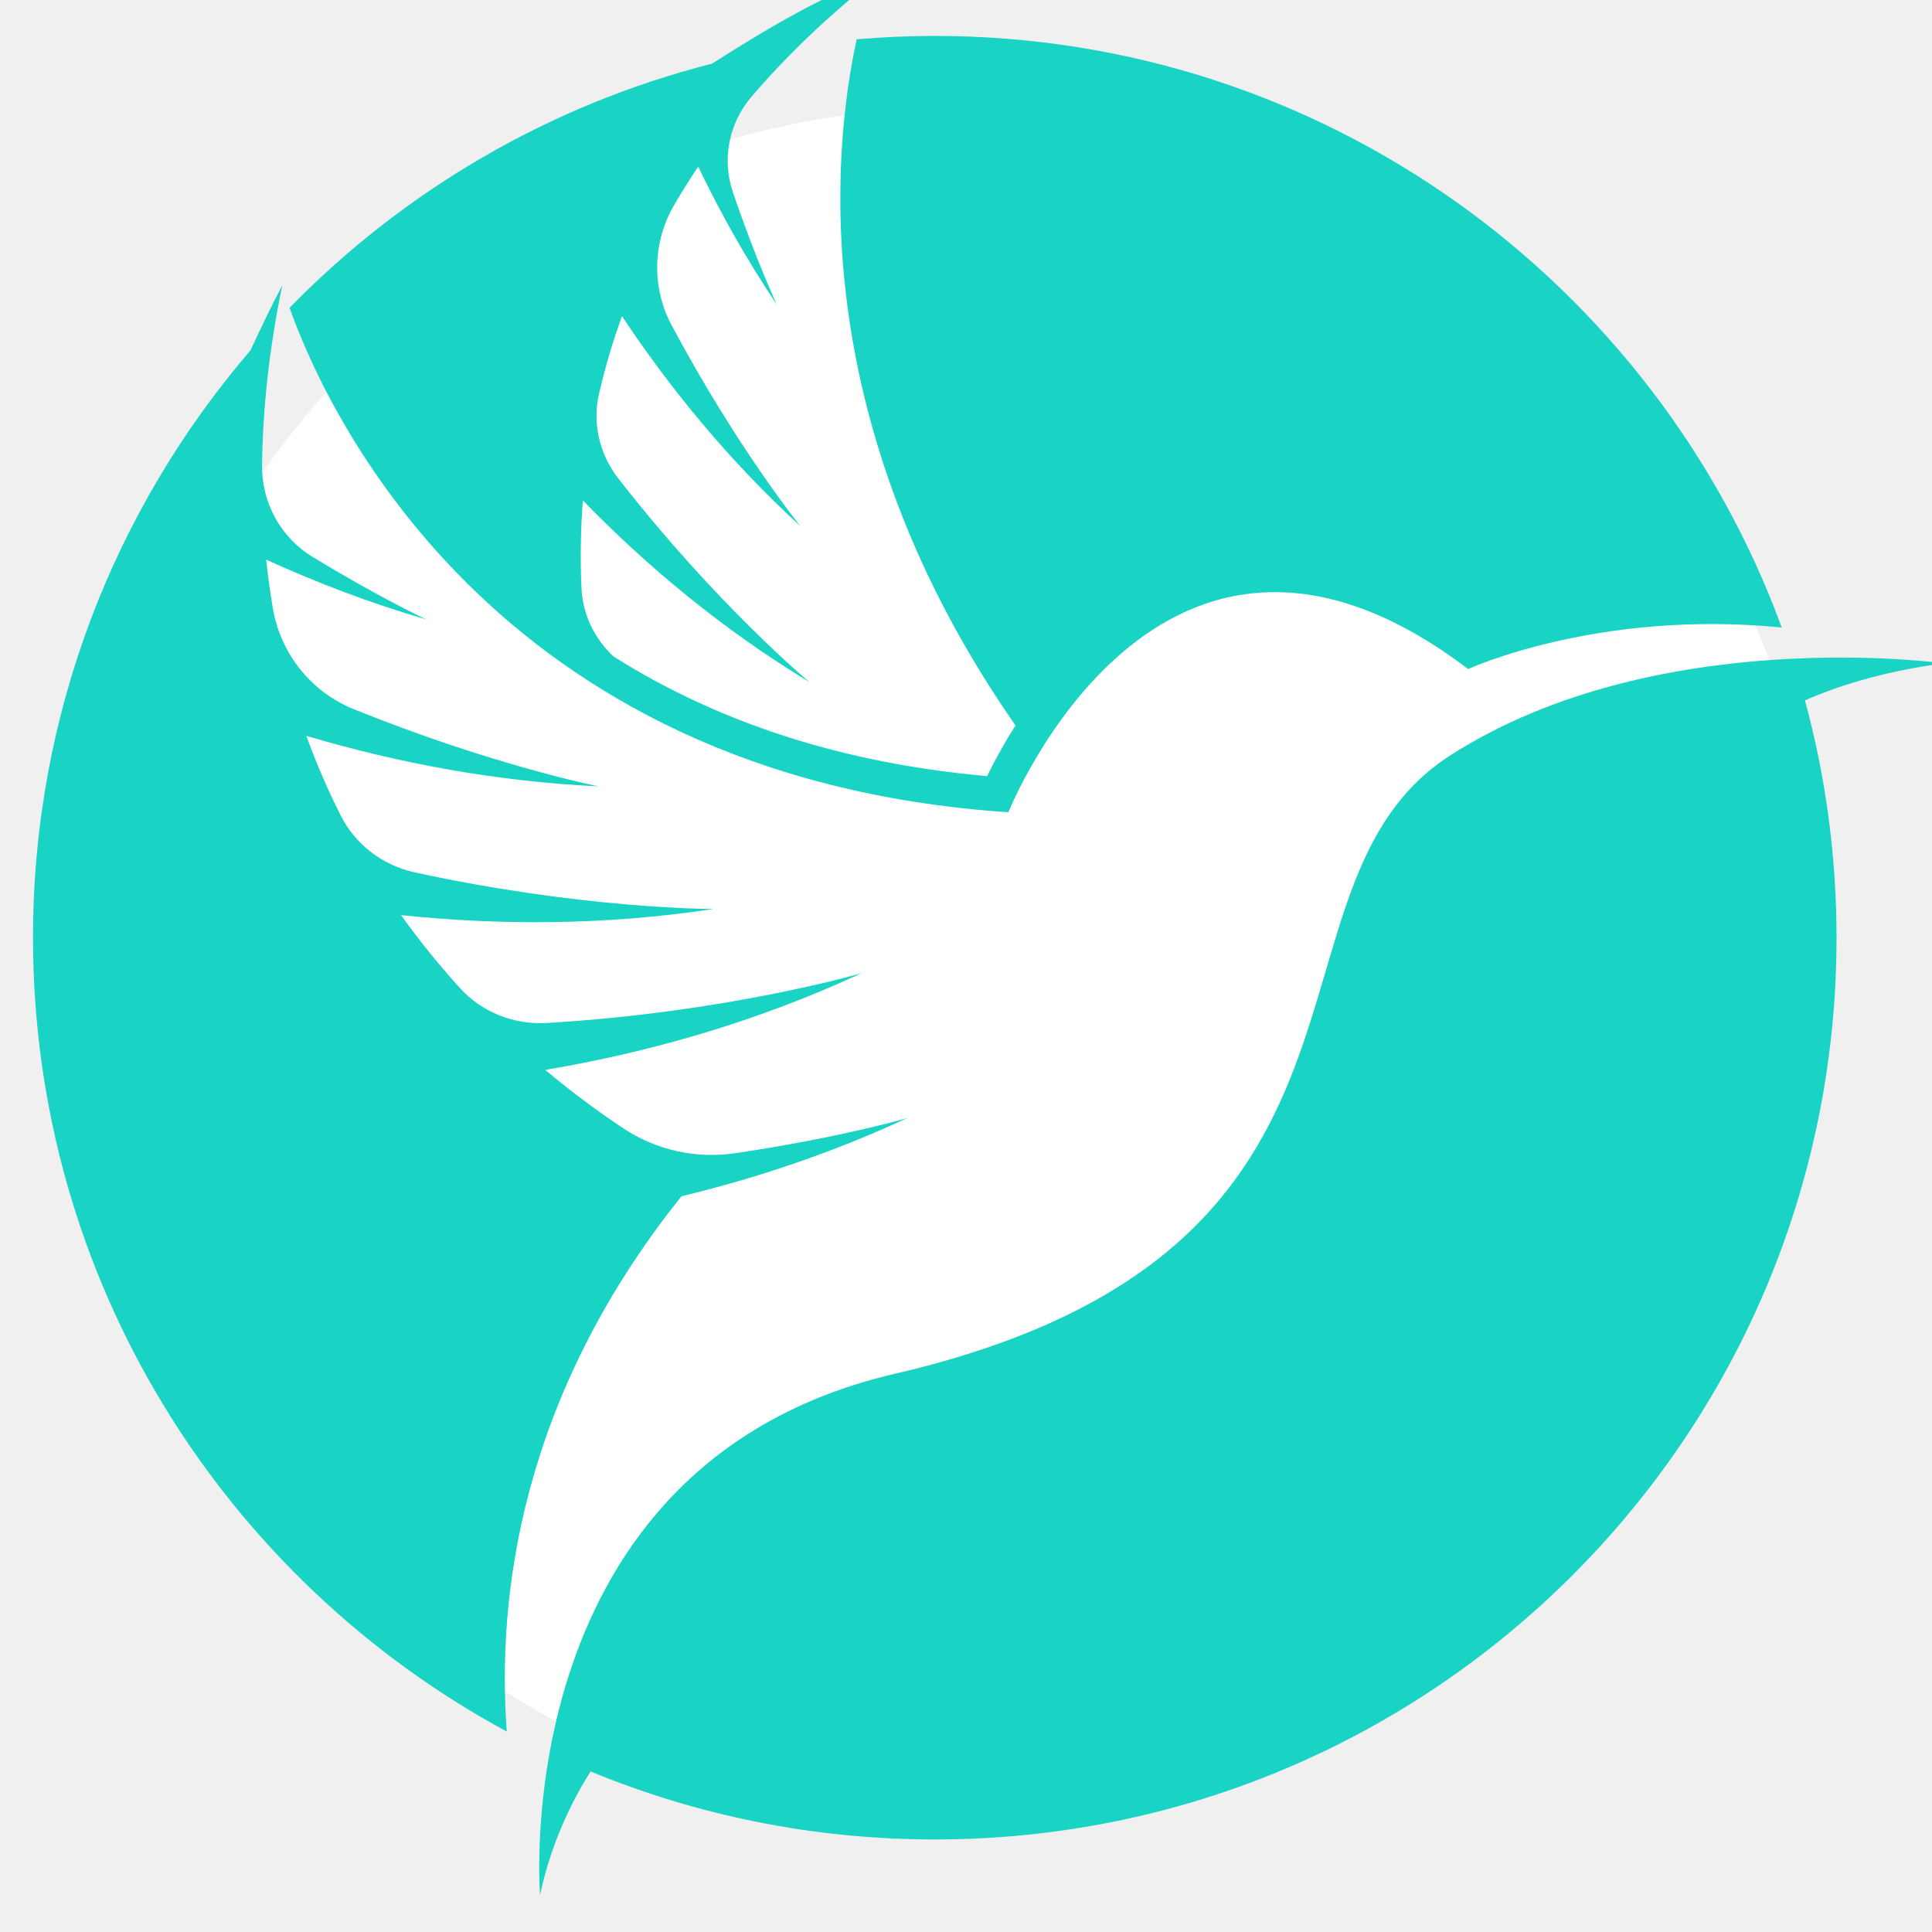
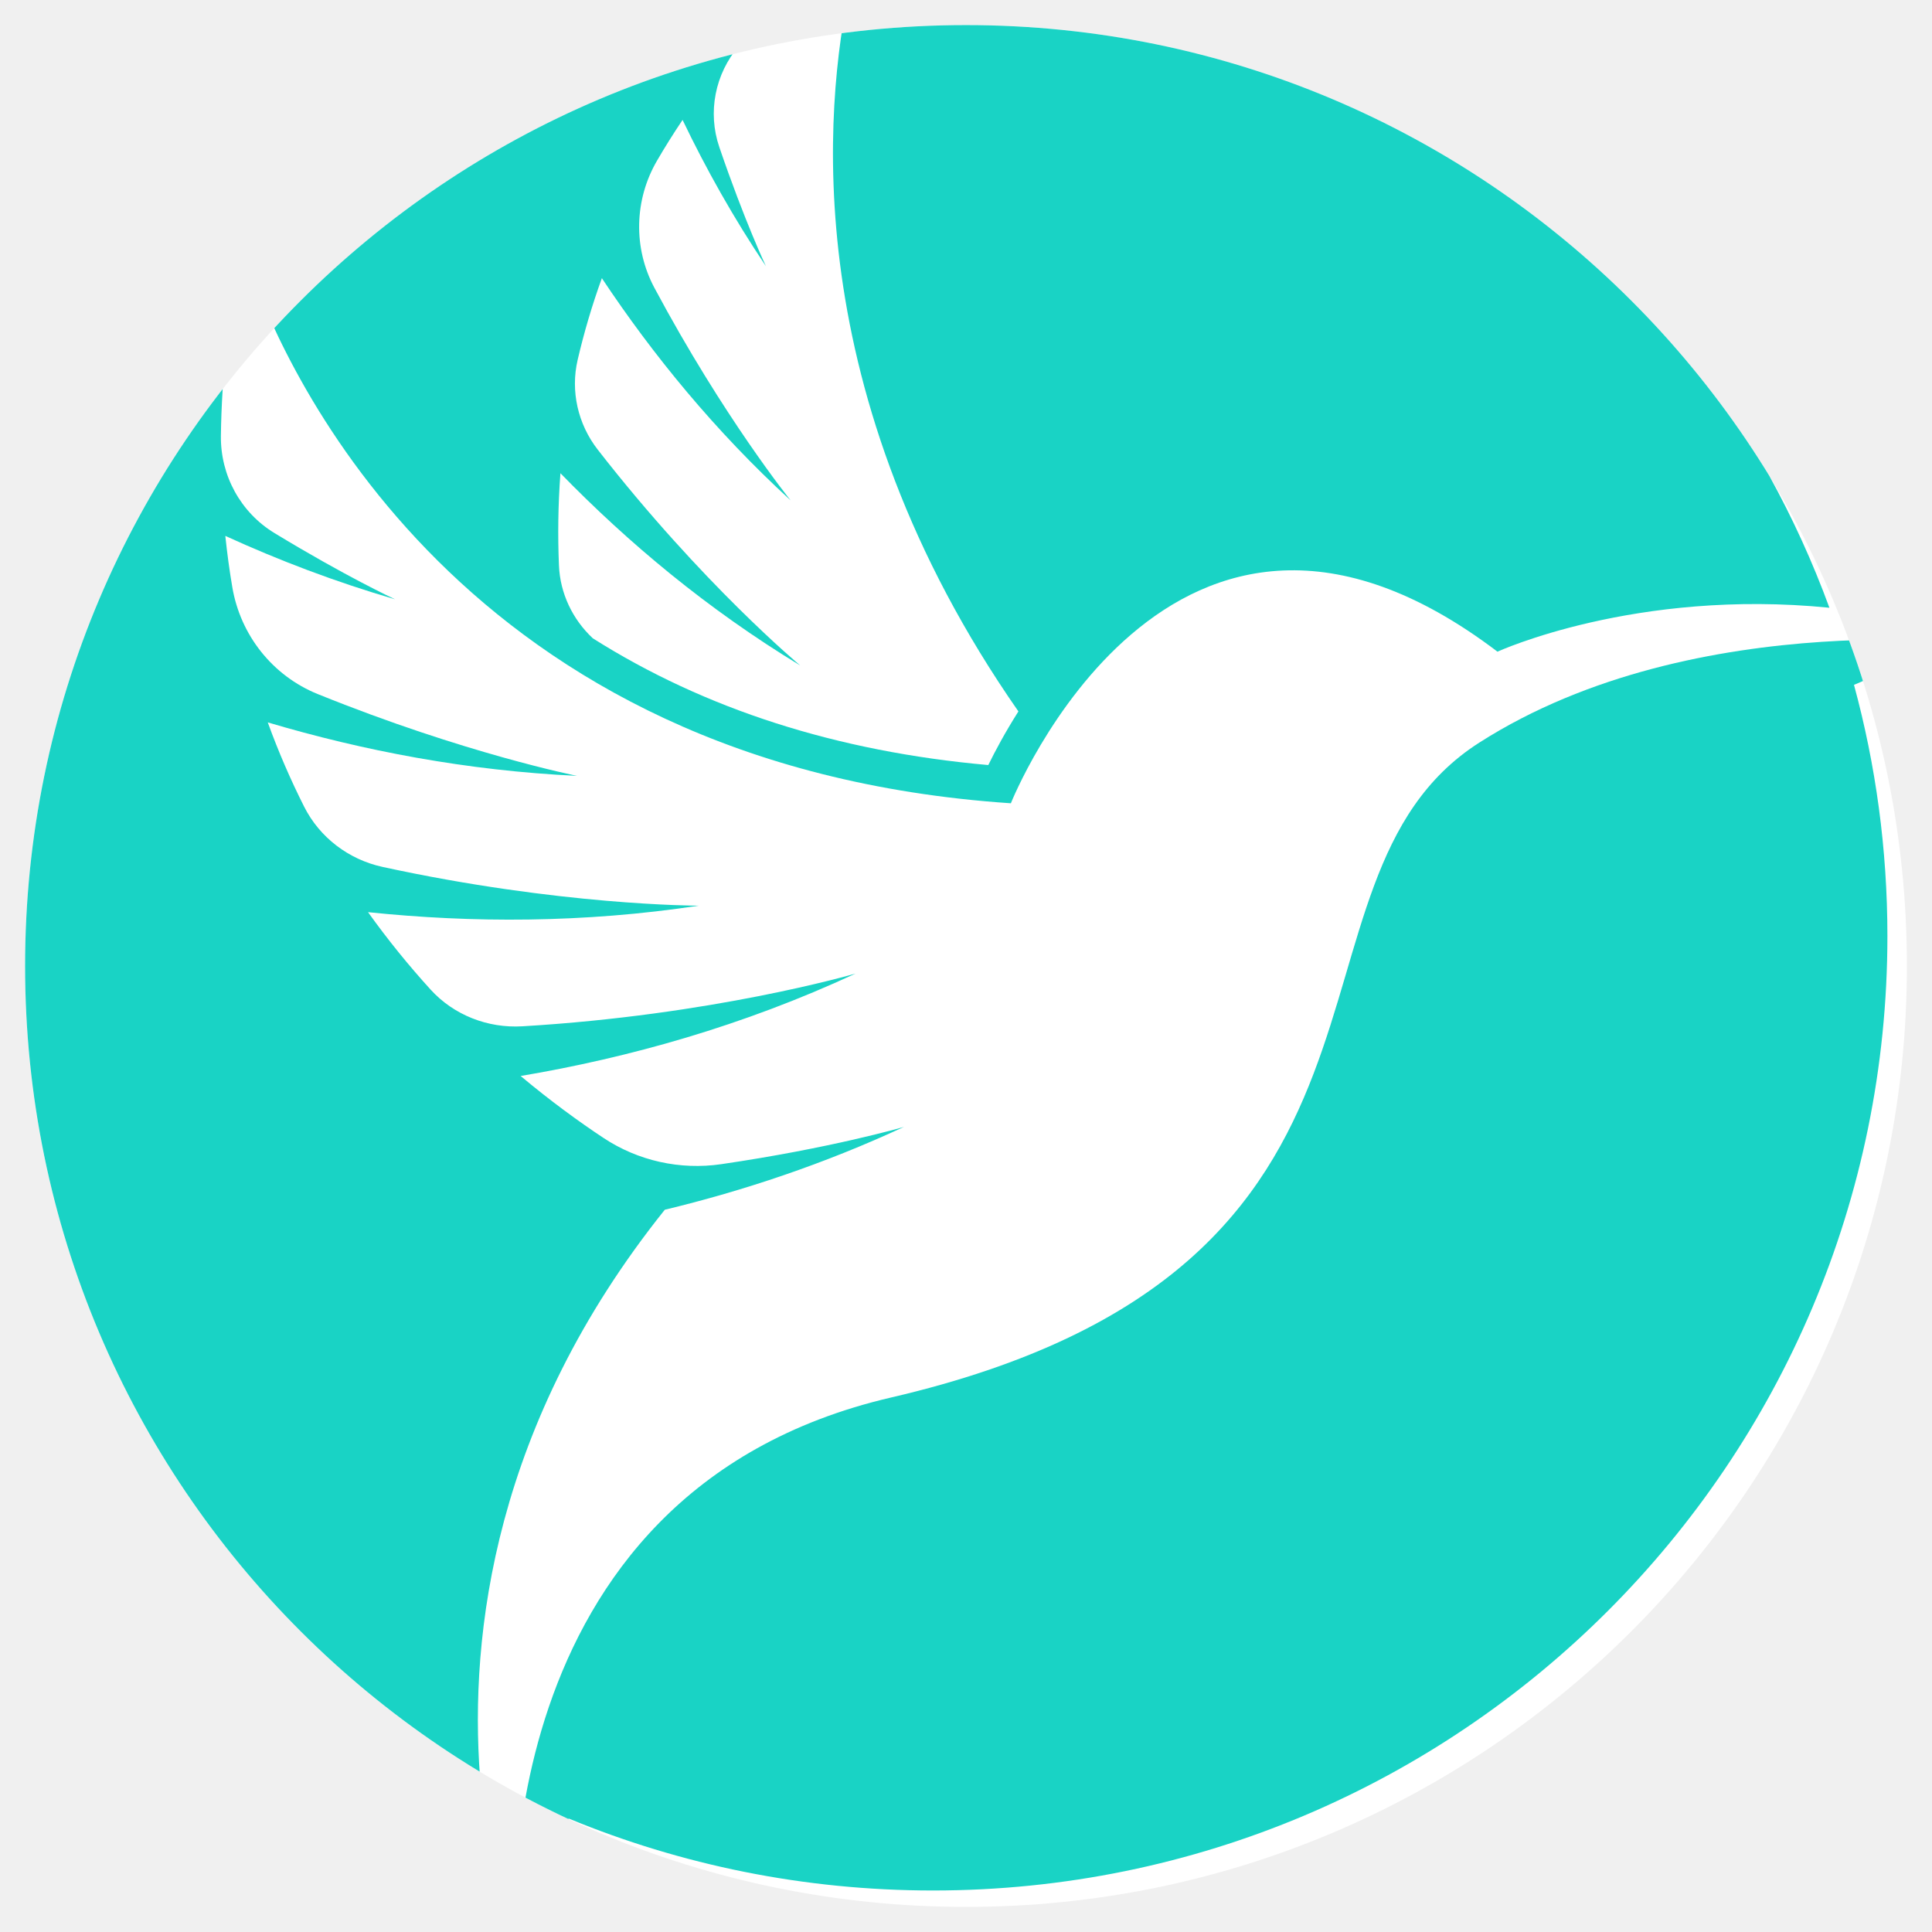
- <svg xmlns="http://www.w3.org/2000/svg" width="512" height="512" zoomAndPan="magnify" viewBox="152 186 326 326" preserveAspectRatio="xMidYMid meet" version="1.0">
+ <svg xmlns="http://www.w3.org/2000/svg" width="512" height="512" zoomAndPan="magnify" viewBox="161 195 308 308" preserveAspectRatio="xMidYMid meet" version="1.0">
  <defs>
    <g />
    <clipPath id="8bc1464a0e">
      <path d="M 200 182.207 L 453 182.207 L 453 324 L 200 324 Z M 200 182.207 " clip-rule="nonzero" />
    </clipPath>
    <clipPath id="dd5c4a4ed5">
      <path d="M 157.586 234 L 306 234 L 306 479 L 157.586 479 Z M 157.586 234 " clip-rule="nonzero" />
    </clipPath>
  </defs>
-   <circle cx="315" cy="349" r="145" fill="#FFFFFF" />
+   <clipPath id="discoBuffo">
+     <circle cx="315" cy="349" r="150" />
+   </clipPath>
+   <circle cx="315" cy="349" r="150" fill="#FFFFFF" />
  <g clip-path="url(#8bc1464a0e)">
-     <path fill="#19d3c5" d="M 322.152 323.059 C 322.152 323.059 347.527 259.262 399.727 298.891 C 399.727 298.891 421.715 288.793 452.645 291.887 C 431.305 233.637 375.375 192.062 309.73 192.062 C 305.289 192.062 300.895 192.258 296.551 192.633 C 292.332 212.098 288.113 257.82 323.355 308.414 C 321.246 311.734 319.648 314.73 318.555 316.965 C 294.41 314.816 273.336 308.035 255.5 296.754 C 252.285 293.746 250.293 289.602 250.109 285.156 C 249.91 280.465 249.961 275.539 250.344 270.441 C 261.109 281.504 273.781 292.117 288.57 301.09 C 288.57 301.09 272.945 288.086 256.281 266.668 C 253.133 262.617 251.926 257.359 253.09 252.363 C 254.09 248.078 255.359 243.73 256.949 239.348 C 265.086 251.59 274.992 263.719 287.043 274.773 C 287.043 274.773 276.402 261.613 265.32 240.875 C 261.922 234.512 262.113 226.84 265.746 220.609 C 267.008 218.441 268.363 216.277 269.816 214.117 C 273.574 221.961 277.965 229.785 283.102 237.434 C 283.102 237.434 279.707 230.27 275.672 218.449 C 273.777 212.898 274.988 206.777 278.801 202.324 C 284.535 195.633 291.312 189.059 299.312 182.703 C 292.875 183.914 280 191.703 272.164 196.738 C 244.629 203.73 220.094 218.234 200.859 237.934 C 206.605 254.176 234.449 317.172 322.152 323.059 " fill-opacity="1" fill-rule="nonzero" />
+     <path clip-path="url(#discoBuffo)" fill="#19d3c5" d="M 322.152 323.059 C 322.152 323.059 347.527 259.262 399.727 298.891 C 399.727 298.891 421.715 288.793 452.645 291.887 C 431.305 233.637 375.375 192.062 309.73 192.062 C 305.289 192.062 300.895 192.258 296.551 192.633 C 292.332 212.098 288.113 257.82 323.355 308.414 C 321.246 311.734 319.648 314.73 318.555 316.965 C 294.41 314.816 273.336 308.035 255.5 296.754 C 252.285 293.746 250.293 289.602 250.109 285.156 C 249.91 280.465 249.961 275.539 250.344 270.441 C 261.109 281.504 273.781 292.117 288.57 301.09 C 288.57 301.09 272.945 288.086 256.281 266.668 C 253.133 262.617 251.926 257.359 253.09 252.363 C 254.09 248.078 255.359 243.73 256.949 239.348 C 265.086 251.59 274.992 263.719 287.043 274.773 C 287.043 274.773 276.402 261.613 265.32 240.875 C 261.922 234.512 262.113 226.84 265.746 220.609 C 267.008 218.441 268.363 216.277 269.816 214.117 C 273.574 221.961 277.965 229.785 283.102 237.434 C 283.102 237.434 279.707 230.27 275.672 218.449 C 273.777 212.898 274.988 206.777 278.801 202.324 C 284.535 195.633 291.312 189.059 299.312 182.703 C 292.875 183.914 280 191.703 272.164 196.738 C 244.629 203.73 220.094 218.234 200.859 237.934 C 206.605 254.176 234.449 317.172 322.152 323.059 " fill-opacity="1" fill-rule="nonzero" />
  </g>
-   <path fill="#19d3c5" d="M 479.953 297.926 C 479.941 297.926 431.617 291.16 396.824 313.391 C 362.027 335.629 392.473 397.004 303.062 417.789 C 237.562 433.012 243.055 504.73 243.129 505.738 C 245.184 495.973 249.375 488.477 251.66 484.91 C 269.555 492.301 289.168 496.383 309.73 496.383 C 393.766 496.383 461.891 428.258 461.891 344.223 C 461.891 330.367 460.035 316.941 456.562 304.18 C 460.863 302.273 468.73 299.418 479.953 297.926 " fill-opacity="1" fill-rule="nonzero" />
+   <path clip-path="url(#discoBuffo)" fill="#19d3c5" d="M 479.953 297.926 C 479.941 297.926 431.617 291.16 396.824 313.391 C 362.027 335.629 392.473 397.004 303.062 417.789 C 237.562 433.012 243.055 504.73 243.129 505.738 C 245.184 495.973 249.375 488.477 251.66 484.91 C 269.555 492.301 289.168 496.383 309.73 496.383 C 393.766 496.383 461.891 428.258 461.891 344.223 C 461.891 330.367 460.035 316.941 456.562 304.18 C 460.863 302.273 468.73 299.418 479.953 297.926 " fill-opacity="1" fill-rule="nonzero" />
  <g clip-path="url(#dd5c4a4ed5)">
-     <path fill="#19d3c5" d="M 266.98 387.859 C 279.535 384.828 292.371 380.562 305.102 374.652 C 304.75 374.754 293.398 378.047 275.977 380.594 C 269.418 381.551 262.719 380.07 257.191 376.398 C 253.297 373.816 248.781 370.539 244 366.535 C 261.27 363.617 279.449 358.539 297.398 350.203 C 296.711 350.402 274.48 356.828 244.27 358.613 C 238.758 358.941 233.34 356.828 229.629 352.742 C 226.23 349 222.875 344.895 219.672 340.418 C 236.199 342.137 253.992 342.168 272.398 339.383 C 271.926 339.383 250.211 339.348 221.98 333.203 C 216.586 332.027 211.957 328.516 209.477 323.582 C 207.348 319.352 205.398 314.883 203.688 310.164 C 218.859 314.668 235.41 317.859 252.992 318.688 C 252.992 318.688 235.125 315.145 211.66 305.652 C 204.461 302.742 199.328 296.262 198.035 288.605 C 197.582 285.941 197.211 283.219 196.922 280.434 C 205.438 284.324 214.457 287.762 223.977 290.539 C 223.742 290.43 216.055 286.852 204.75 279.977 C 199.355 276.695 196.137 270.801 196.215 264.488 C 196.336 255.004 197.402 244.902 199.637 234.129 C 197.676 237.859 195.773 241.852 194.27 245.117 C 171.395 271.742 157.57 306.367 157.57 344.223 C 157.57 402.121 189.914 452.465 237.516 478.18 C 235.836 455.605 239.707 421.938 266.98 387.859 " fill-opacity="1" fill-rule="nonzero" />
+     <path clip-path="url(#discoBuffo)" fill="#19d3c5" d="M 266.98 387.859 C 279.535 384.828 292.371 380.562 305.102 374.652 C 304.75 374.754 293.398 378.047 275.977 380.594 C 269.418 381.551 262.719 380.07 257.191 376.398 C 253.297 373.816 248.781 370.539 244 366.535 C 261.27 363.617 279.449 358.539 297.398 350.203 C 296.711 350.402 274.48 356.828 244.27 358.613 C 238.758 358.941 233.34 356.828 229.629 352.742 C 226.23 349 222.875 344.895 219.672 340.418 C 236.199 342.137 253.992 342.168 272.398 339.383 C 271.926 339.383 250.211 339.348 221.98 333.203 C 216.586 332.027 211.957 328.516 209.477 323.582 C 207.348 319.352 205.398 314.883 203.688 310.164 C 218.859 314.668 235.41 317.859 252.992 318.688 C 252.992 318.688 235.125 315.145 211.66 305.652 C 204.461 302.742 199.328 296.262 198.035 288.605 C 197.582 285.941 197.211 283.219 196.922 280.434 C 205.438 284.324 214.457 287.762 223.977 290.539 C 223.742 290.43 216.055 286.852 204.75 279.977 C 199.355 276.695 196.137 270.801 196.215 264.488 C 196.336 255.004 197.402 244.902 199.637 234.129 C 197.676 237.859 195.773 241.852 194.27 245.117 C 171.395 271.742 157.57 306.367 157.57 344.223 C 157.57 402.121 189.914 452.465 237.516 478.18 C 235.836 455.605 239.707 421.938 266.98 387.859 " fill-opacity="1" fill-rule="nonzero" />
  </g>
  <g fill="currentColor" fill-opacity="1">
    <g transform="translate(472.9782, 450.5998)">
      <g>
        <path d="M 55.062 -113.203 C 58.844 -119.348 64.273 -124.312 71.359 -128.094 C 78.453 -131.875 86.57 -133.766 95.719 -133.766 C 106.582 -133.766 116.426 -131.004 125.25 -125.484 C 134.07 -119.973 141.039 -112.098 146.156 -101.859 C 151.281 -91.617 153.844 -79.723 153.844 -66.172 C 153.844 -52.617 151.281 -40.68 146.156 -30.359 C 141.039 -20.047 134.07 -12.094 125.25 -6.5 C 116.426 -0.906 106.582 1.891 95.719 1.891 C 86.414 1.891 78.297 0.039 71.359 -3.656 C 64.43 -7.363 59 -12.289 55.062 -18.438 L 55.062 0 L 14.656 0 L 14.656 -174.891 L 55.062 -174.891 Z M 112.734 -66.172 C 112.734 -76.254 109.938 -84.172 104.344 -89.922 C 98.75 -95.672 91.852 -98.547 83.656 -98.547 C 75.625 -98.547 68.812 -95.629 63.219 -89.797 C 57.625 -83.973 54.828 -76.02 54.828 -65.938 C 54.828 -55.852 57.625 -47.895 63.219 -42.062 C 68.812 -36.238 75.625 -33.328 83.656 -33.328 C 91.695 -33.328 98.551 -36.281 104.219 -42.188 C 109.895 -48.094 112.734 -56.086 112.734 -66.172 Z M 112.734 -66.172 " />
      </g>
    </g>
  </g>
  <g fill="currentColor" fill-opacity="1">
    <g transform="translate(612.646, 450.5998)">
      <g>
        <path d="M 144.875 -131.875 L 144.875 0 L 104.453 0 L 104.453 -17.969 C 100.359 -12.133 94.805 -7.441 87.797 -3.891 C 80.785 -0.348 73.023 1.422 64.516 1.422 C 54.43 1.422 45.531 -0.82 37.812 -5.312 C 30.094 -9.801 24.102 -16.301 19.844 -24.812 C 15.594 -33.32 13.469 -43.328 13.469 -54.828 L 13.469 -131.875 L 53.641 -131.875 L 53.641 -60.266 C 53.641 -51.441 55.926 -44.586 60.5 -39.703 C 65.07 -34.816 71.219 -32.375 78.938 -32.375 C 86.812 -32.375 93.031 -34.816 97.594 -39.703 C 102.164 -44.586 104.453 -51.441 104.453 -60.266 L 104.453 -131.875 Z M 144.875 -131.875 " />
      </g>
    </g>
  </g>
  <g fill="currentColor" fill-opacity="1">
    <g transform="translate(751.1321, 450.5998)">
      <g>
        <path d="M 80.828 -98.312 L 59.078 -98.312 L 59.078 0 L 18.672 0 L 18.672 -98.312 L 4.016 -98.312 L 4.016 -131.875 L 18.672 -131.875 L 18.672 -135.656 C 18.672 -151.883 23.316 -164.211 32.609 -172.641 C 41.91 -181.066 55.539 -185.281 73.5 -185.281 C 76.488 -185.281 78.691 -185.203 80.109 -185.047 L 80.109 -150.781 C 72.391 -151.25 66.953 -150.145 63.797 -147.469 C 60.648 -144.789 59.078 -139.984 59.078 -133.047 L 59.078 -131.875 L 80.828 -131.875 Z M 80.828 -98.312 " />
      </g>
    </g>
  </g>
  <g fill="currentColor" fill-opacity="1">
    <g transform="translate(815.4123, 450.5998)">
      <g>
        <path d="M 80.828 -98.312 L 59.078 -98.312 L 59.078 0 L 18.672 0 L 18.672 -98.312 L 4.016 -98.312 L 4.016 -131.875 L 18.672 -131.875 L 18.672 -135.656 C 18.672 -151.883 23.316 -164.211 32.609 -172.641 C 41.91 -181.066 55.539 -185.281 73.5 -185.281 C 76.488 -185.281 78.691 -185.203 80.109 -185.047 L 80.109 -150.781 C 72.391 -151.25 66.953 -150.145 63.797 -147.469 C 60.648 -144.789 59.078 -139.984 59.078 -133.047 L 59.078 -131.875 L 80.828 -131.875 Z M 80.828 -98.312 " />
      </g>
    </g>
  </g>
  <g fill="currentColor" fill-opacity="1">
    <g transform="translate(879.6925, 450.5998)">
      <g>
        <path d="M 74.688 1.891 C 61.758 1.891 50.133 -0.863 39.812 -6.375 C 29.5 -11.895 21.391 -19.773 15.484 -30.016 C 9.578 -40.254 6.625 -52.227 6.625 -65.938 C 6.625 -79.488 9.613 -91.422 15.594 -101.734 C 21.582 -112.055 29.773 -119.973 40.172 -125.484 C 50.578 -131.004 62.238 -133.766 75.156 -133.766 C 88.07 -133.766 99.727 -131.004 110.125 -125.484 C 120.531 -119.973 128.723 -112.055 134.703 -101.734 C 140.691 -91.422 143.688 -79.488 143.688 -65.938 C 143.688 -52.383 140.648 -40.445 134.578 -30.125 C 128.516 -19.812 120.242 -11.895 109.766 -6.375 C 99.297 -0.863 87.602 1.891 74.688 1.891 Z M 74.688 -33.094 C 82.406 -33.094 88.977 -35.926 94.406 -41.594 C 99.844 -47.27 102.562 -55.383 102.562 -65.938 C 102.562 -76.488 99.922 -84.598 94.641 -90.266 C 89.367 -95.941 82.875 -98.781 75.156 -98.781 C 67.281 -98.781 60.738 -95.984 55.531 -90.391 C 50.332 -84.797 47.734 -76.645 47.734 -65.938 C 47.734 -55.383 50.289 -47.27 55.406 -41.594 C 60.531 -35.926 66.957 -33.094 74.688 -33.094 Z M 74.688 -33.094 " />
      </g>
    </g>
  </g>
</svg>
